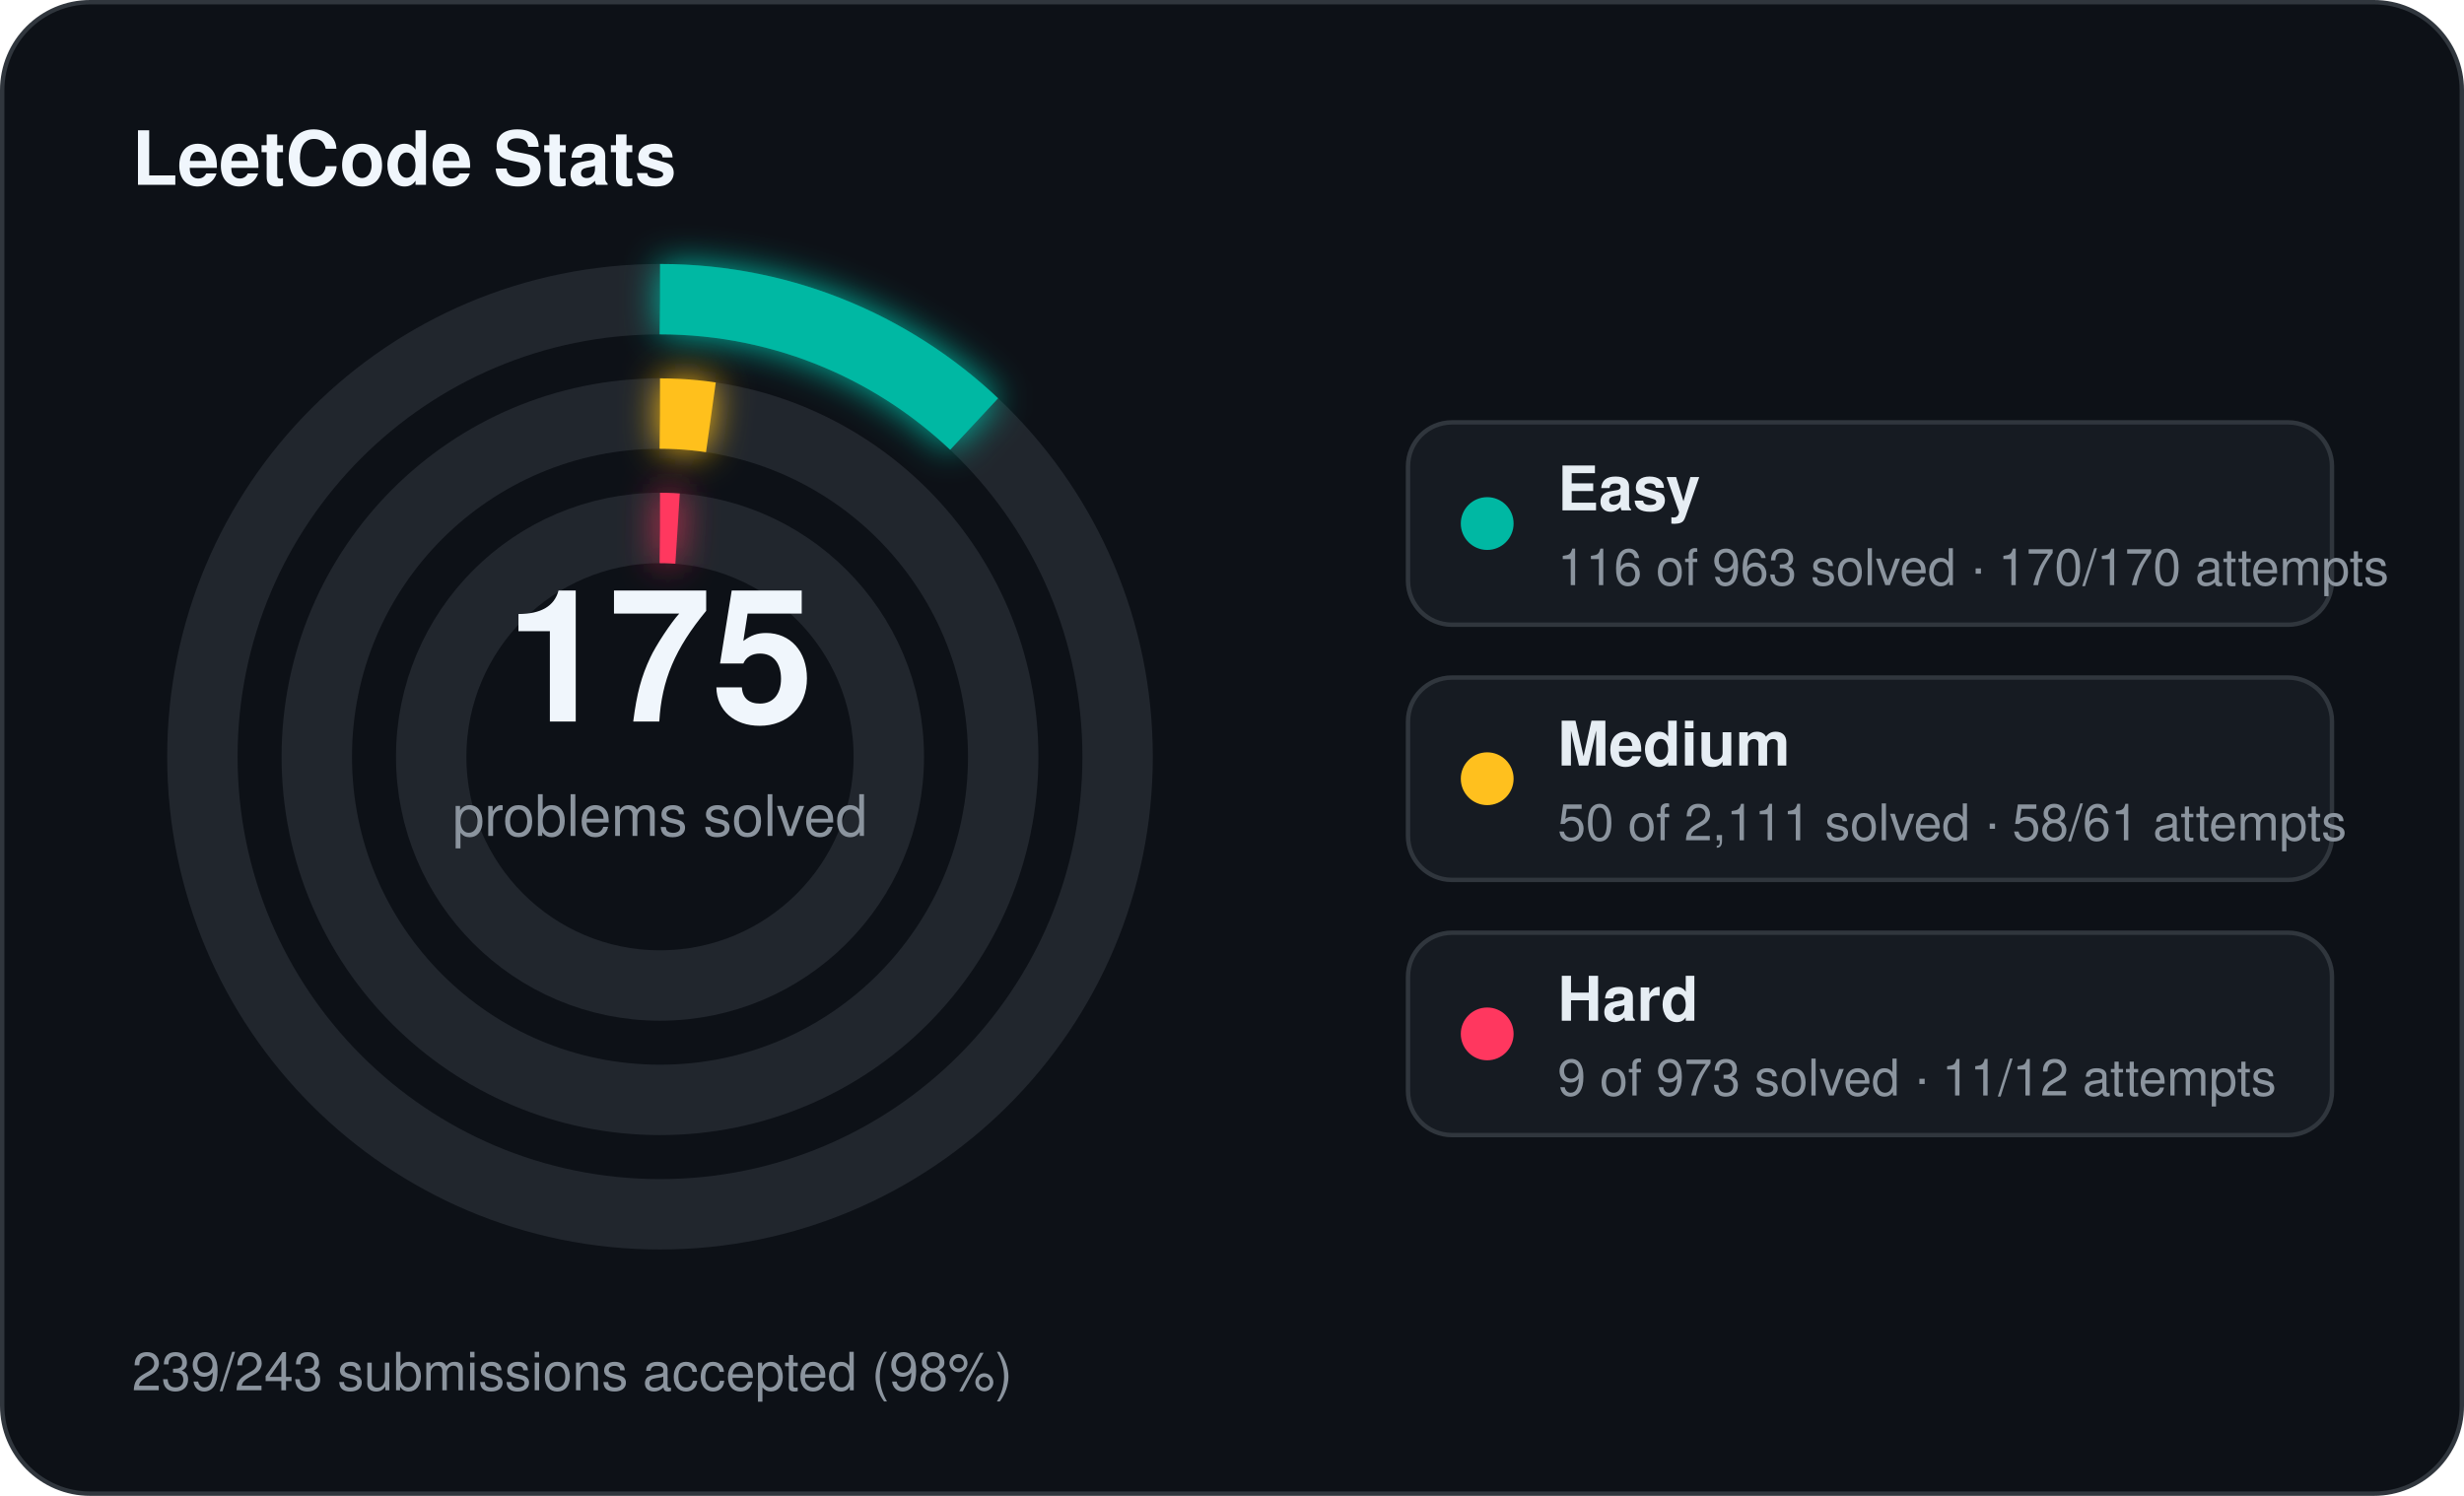
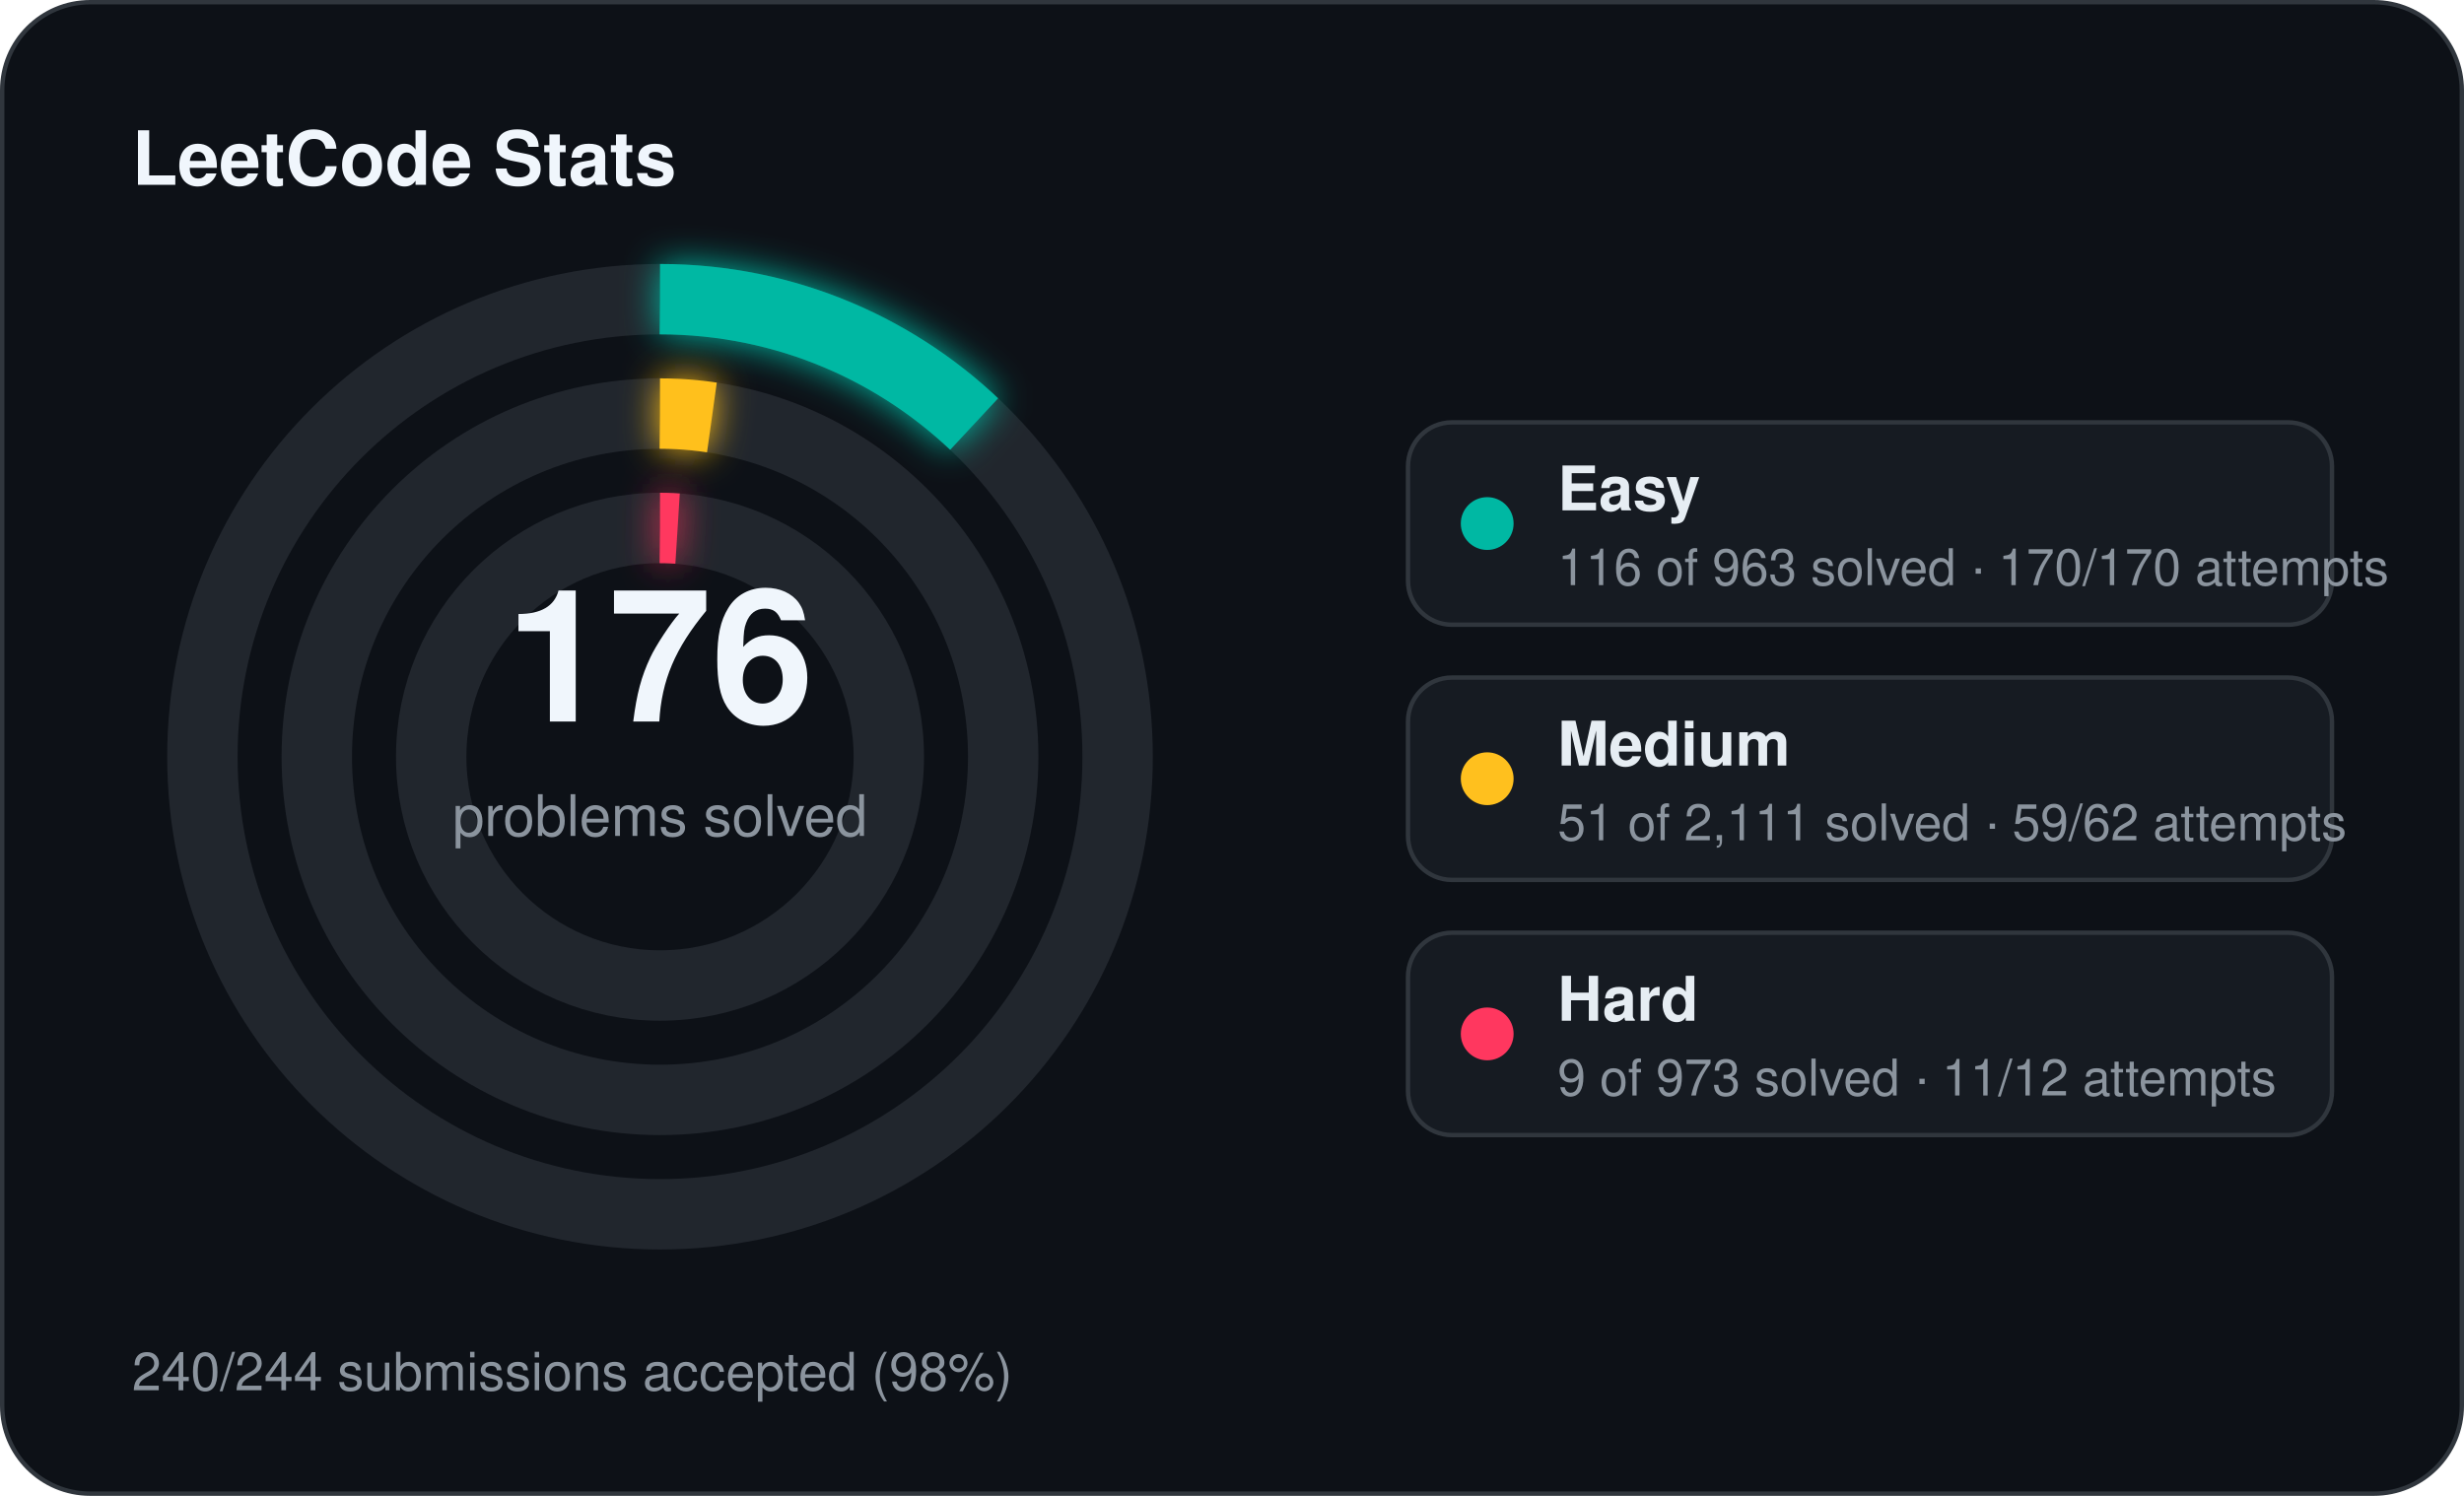
<svg xmlns="http://www.w3.org/2000/svg" width="560" height="340" viewBox="0 0 560 340">
  <defs>
    <filter id="stats-glow" x="-60%" y="-60%" width="220%" height="220%">
      <feGaussianBlur stdDeviation="4" result="blur" />
      <feMerge>
        <feMergeNode in="blur" />
        <feMergeNode in="SourceGraphic" />
      </feMerge>
    </filter>
  </defs>
  <rect x="0.5" y="0.5" width="559" height="339" rx="20" fill="#0d1117" stroke="#30363d" stroke-width="1" />
  <text x="30" y="42" fill="#f0f6fc" font-family="Segoe UI, Helvetica, Arial, sans-serif" font-size="17" font-weight="700">LeetCode Stats</text>
  <circle cx="150" cy="172" r="104" fill="none" stroke="#21262d" stroke-width="16" />
  <circle cx="150" cy="172" r="104" fill="none" stroke="#00b8a3" stroke-width="16" stroke-linecap="butt" stroke-dasharray="78.71 653.45" transform="rotate(-90 150 172)" filter="url(#stats-glow)" />
  <circle cx="150" cy="172" r="78" fill="none" stroke="#21262d" stroke-width="16" />
-   <circle cx="150" cy="172" r="78" fill="none" stroke="#ffc01e" stroke-width="16" stroke-linecap="butt" stroke-dasharray="11.61 490.09" transform="rotate(-90 150 172)" filter="url(#stats-glow)" />
+   <circle cx="150" cy="172" r="78" fill="none" stroke="#ffc01e" stroke-width="16" stroke-linecap="butt" stroke-dasharray="11.84 490.09" transform="rotate(-90 150 172)" filter="url(#stats-glow)" />
  <circle cx="150" cy="172" r="52" fill="none" stroke="#21262d" stroke-width="16" />
  <circle cx="150" cy="172" r="52" fill="none" stroke="#ff375f" stroke-width="16" stroke-linecap="butt" stroke-dasharray="4.00 326.73" transform="rotate(-90 150 172)" filter="url(#stats-glow)" />
-   <text x="150" y="164" text-anchor="middle" fill="#f0f6fc" font-family="Segoe UI, Helvetica, Arial, sans-serif" font-size="42" font-weight="700">175</text>
+   <text x="150" y="164" text-anchor="middle" fill="#f0f6fc" font-family="Segoe UI, Helvetica, Arial, sans-serif" font-size="42" font-weight="700">176</text>
  <text x="150" y="190" text-anchor="middle" fill="#8b949e" font-family="Segoe UI, Helvetica, Arial, sans-serif" font-size="13">problems solved</text>
  <rect x="320" y="96" width="210" height="46" rx="10" fill="#161b22" stroke="#30363d" stroke-width="1" />
  <circle cx="338" cy="119" r="6" fill="#00b8a3" />
  <text x="354" y="116" fill="#e6edf3" font-family="Segoe UI, Helvetica, Arial, sans-serif" font-size="14" font-weight="600">Easy</text>
  <text x="354" y="133" fill="#8b949e" font-family="Segoe UI, Helvetica, Arial, sans-serif" font-size="11.5">116 of 963 solved · 170/170 attempts</text>
  <rect x="320" y="154" width="210" height="46" rx="10" fill="#161b22" stroke="#30363d" stroke-width="1" />
  <circle cx="338" cy="177" r="6" fill="#ffc01e" />
  <text x="354" y="174" fill="#e6edf3" font-family="Segoe UI, Helvetica, Arial, sans-serif" font-size="14" font-weight="600">Medium</text>
-   <text x="354" y="191" fill="#8b949e" font-family="Segoe UI, Helvetica, Arial, sans-serif" font-size="11.5">50 of 2,111 solved · 58/61 attempts</text>
+   <text x="354" y="191" fill="#8b949e" font-family="Segoe UI, Helvetica, Arial, sans-serif" font-size="11.5">51 of 2,111 solved · 59/62 attempts</text>
  <rect x="320" y="212" width="210" height="46" rx="10" fill="#161b22" stroke="#30363d" stroke-width="1" />
  <circle cx="338" cy="235" r="6" fill="#ff375f" />
  <text x="354" y="232" fill="#e6edf3" font-family="Segoe UI, Helvetica, Arial, sans-serif" font-size="14" font-weight="600">Hard</text>
  <text x="354" y="249" fill="#8b949e" font-family="Segoe UI, Helvetica, Arial, sans-serif" font-size="11.5">9 of 973 solved · 11/12 attempts</text>
-   <text x="30" y="316" fill="#8b949e" font-family="Segoe UI, Helvetica, Arial, sans-serif" font-size="12">239/243 submissions accepted (98%)</text>
+   <text x="30" y="316" fill="#8b949e" font-family="Segoe UI, Helvetica, Arial, sans-serif" font-size="12">240/244 submissions accepted (98%)</text>
</svg>
